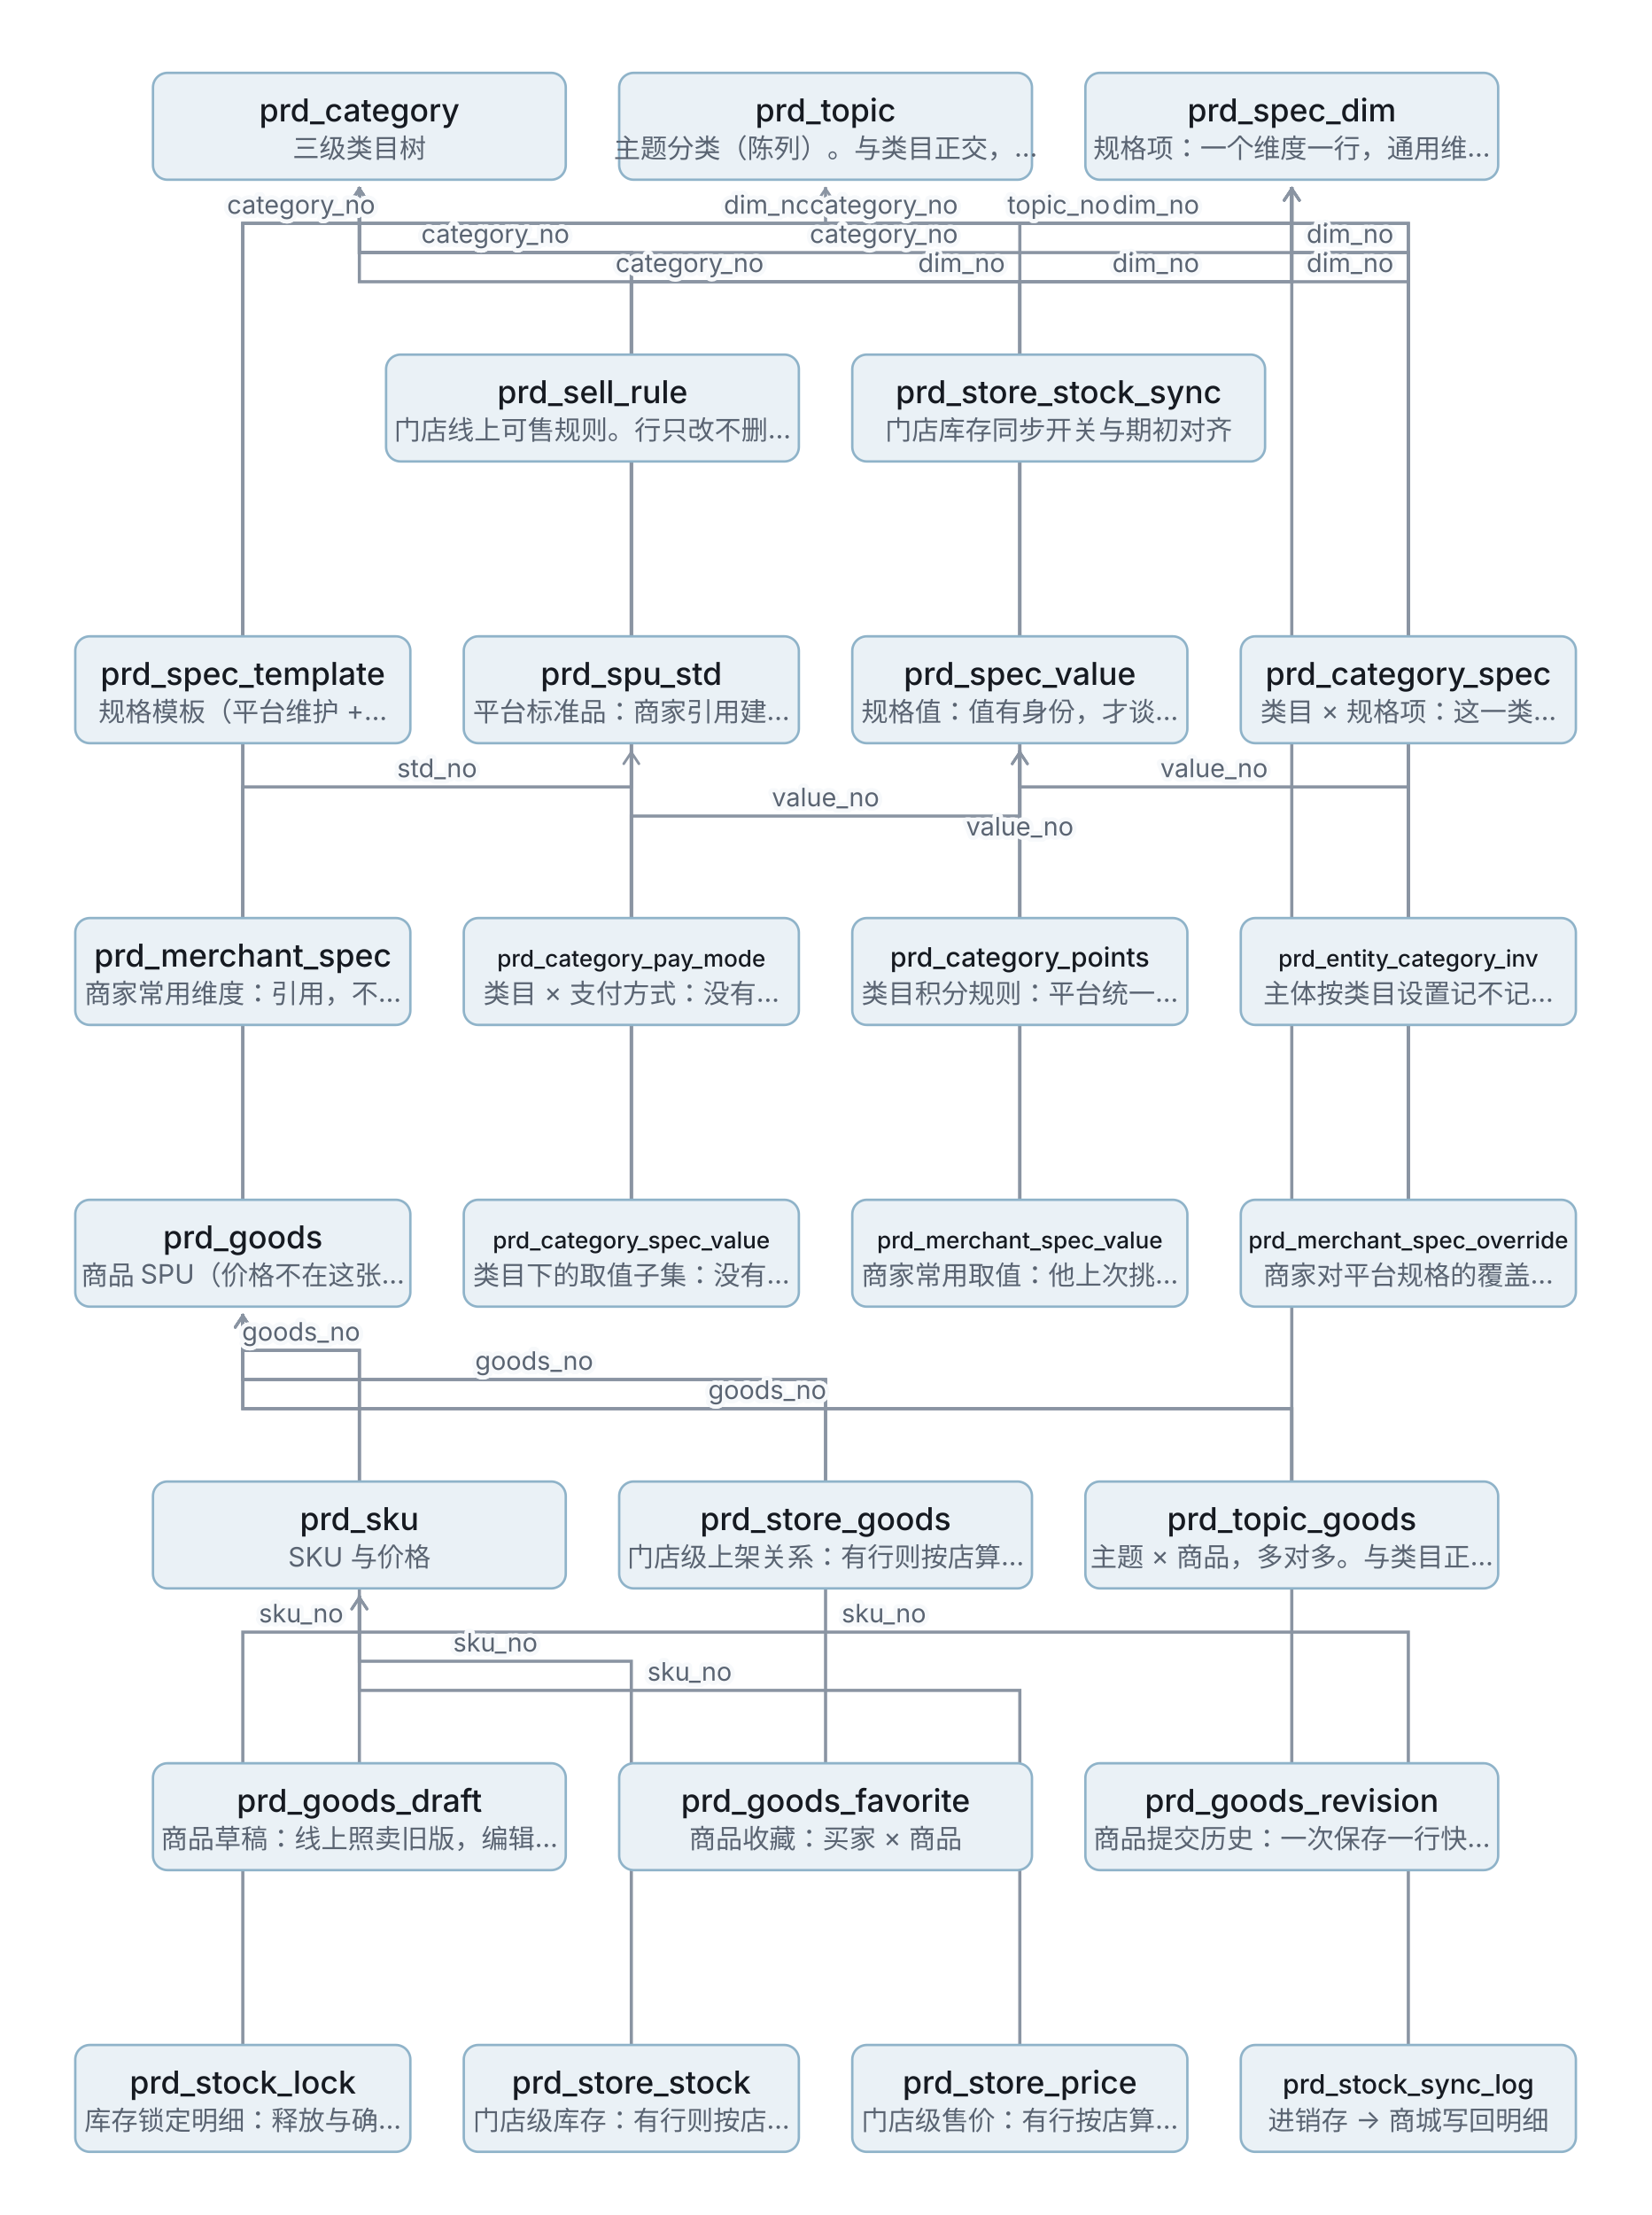
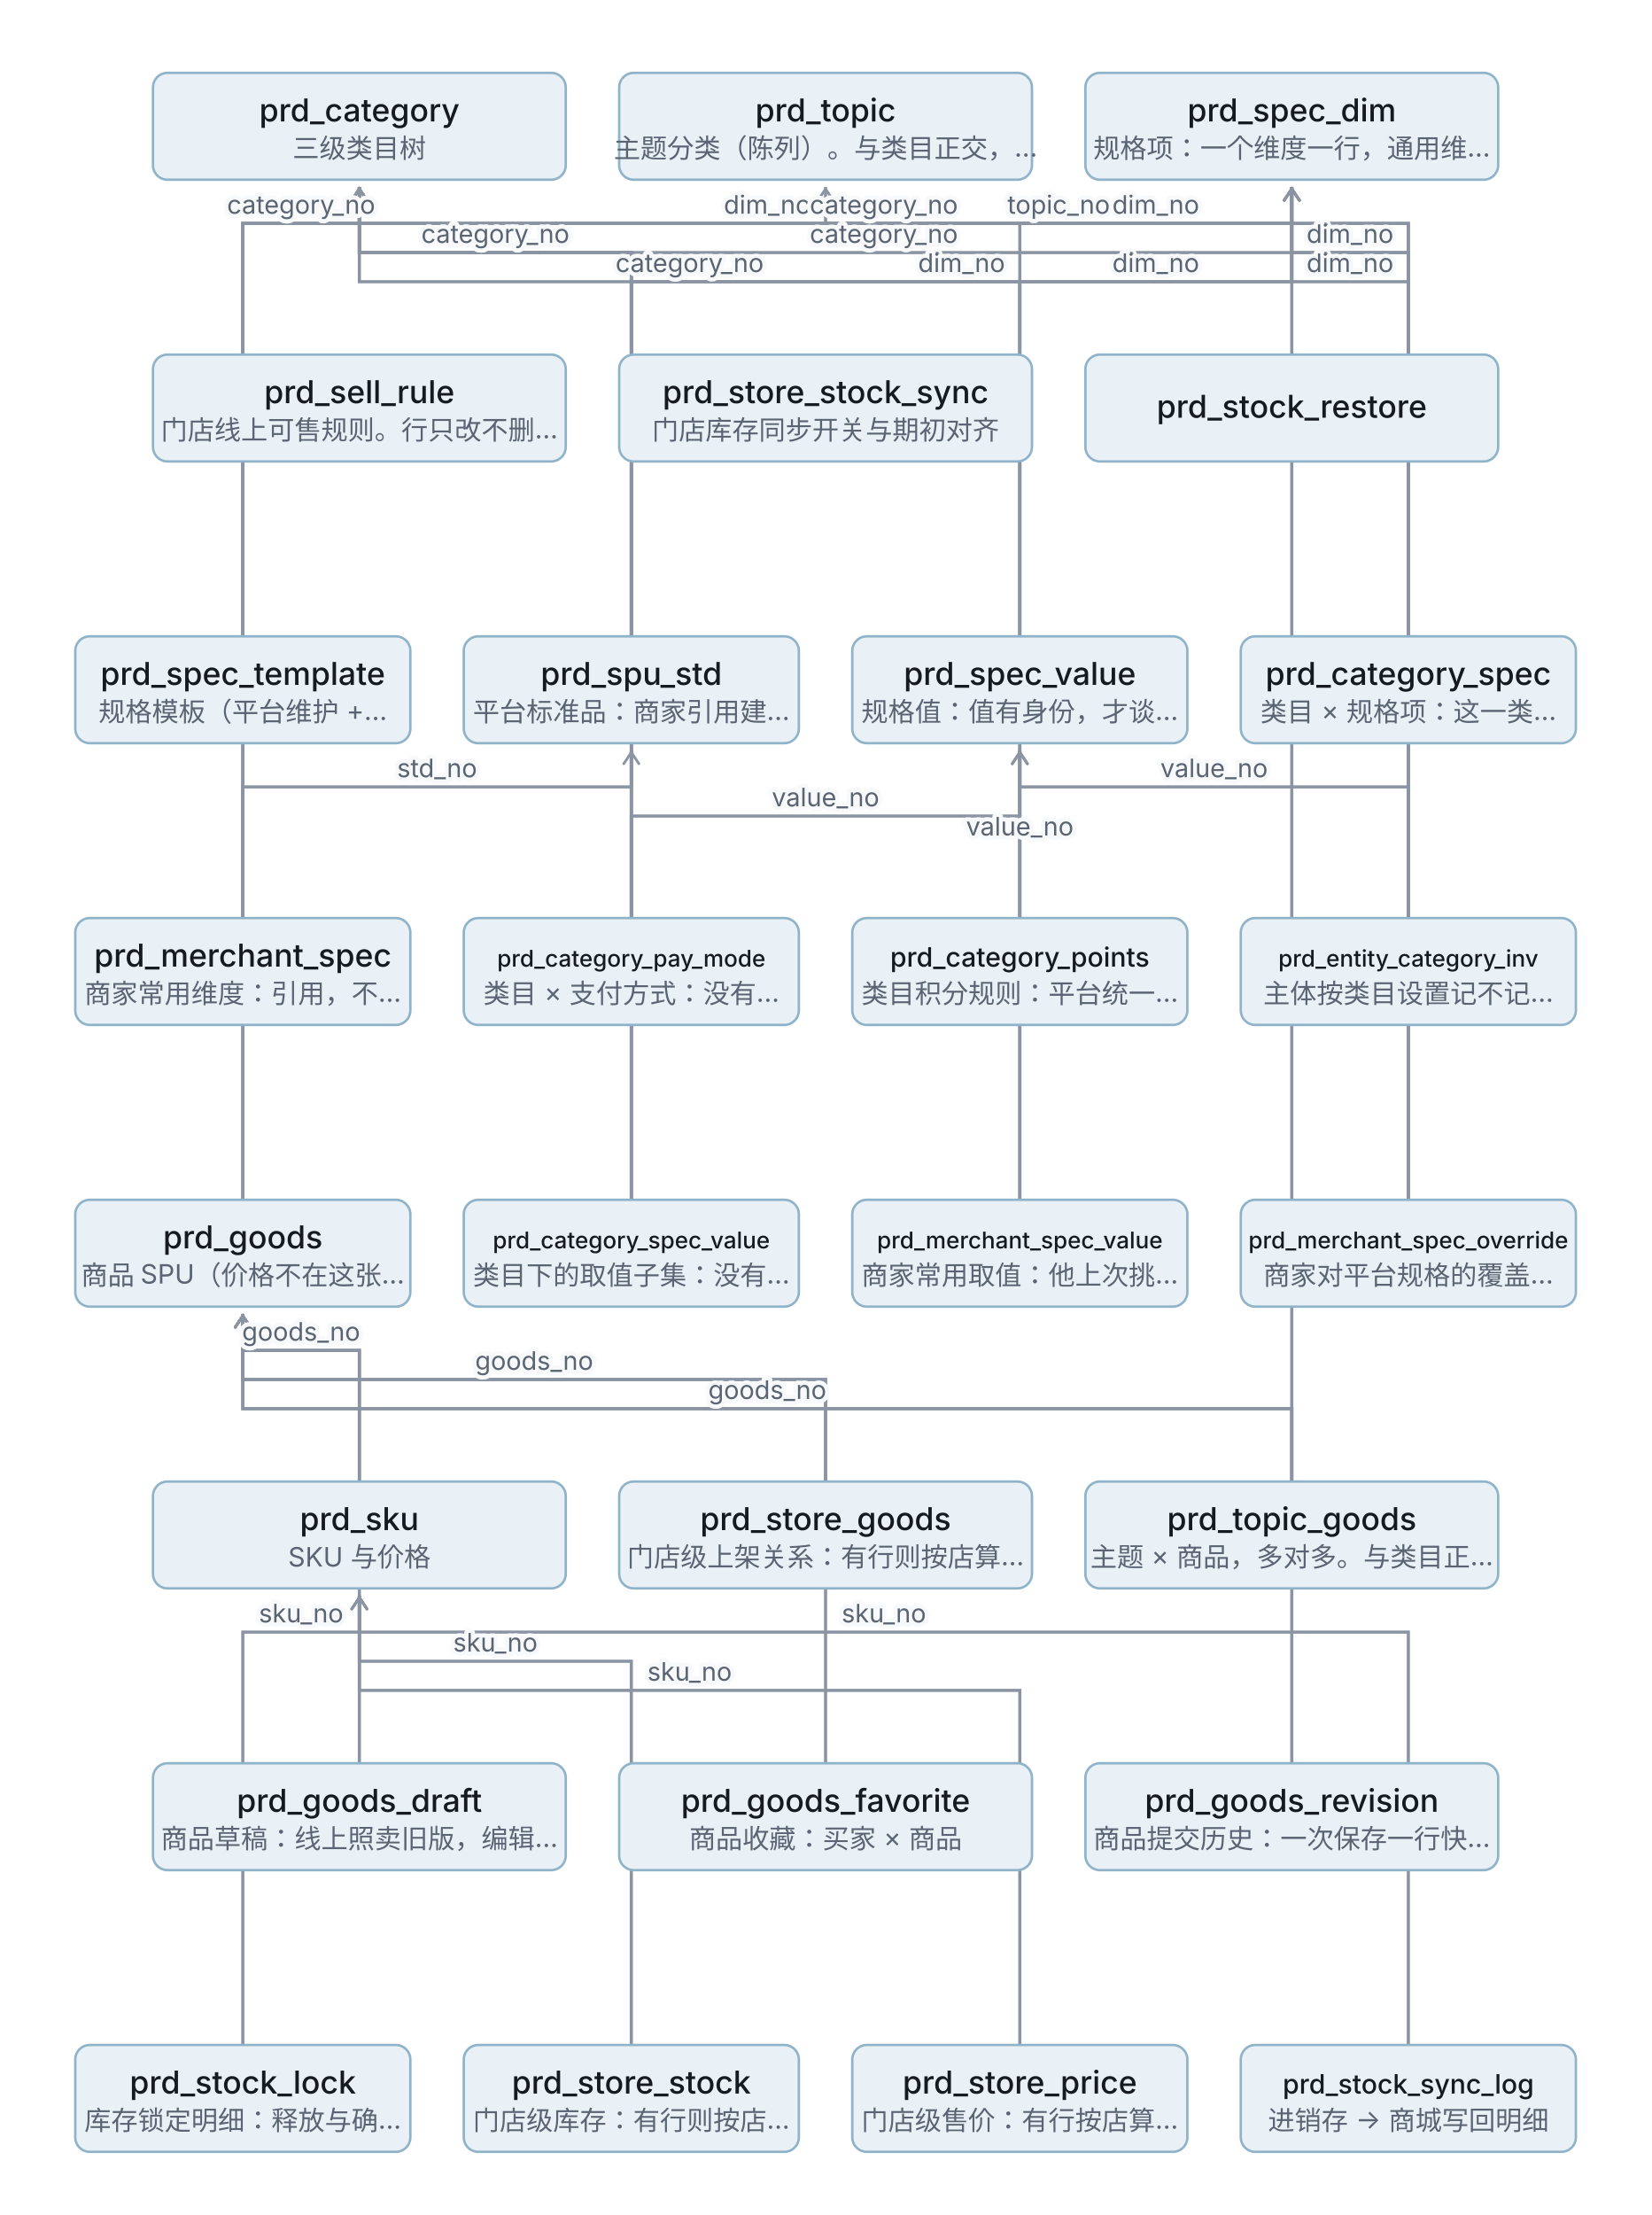
<svg xmlns="http://www.w3.org/2000/svg" width="680" height="912" viewBox="0 0 680 912" role="img" font-family="system-ui,-apple-system,'PingFang SC',sans-serif">
  <defs>
    <marker id="a" viewBox="0 0 10 10" refX="9" refY="5" markerWidth="6" markerHeight="6" orient="auto-start-reverse">
      <path d="M2 1L8 5L2 9" fill="none" stroke="#8A94A2" stroke-width="1.4" stroke-linecap="round" />
    </marker>
    <style>.n{font-weight:500;fill:#161A21}.s{font-size:11px;fill:#5A6472}
.l{font-size:10.5px;fill:#5A6472;paint-order:stroke;stroke:#F7F9FB;stroke-width:3.5;stroke-linejoin:round}.b{font-size:11px;fill:#5A6472;letter-spacing:.1em}
.ar{stroke:#8A94A2;stroke-width:1.3;fill:none}</style>
  </defs>
  <path class="ar" d="M100 494 L100 92 L148 92 L148 77" marker-end="url(#a)" />
  <path class="ar" d="M100 494 L100 324 L260 324 L260 309" marker-end="url(#a)" />
  <path class="ar" d="M148 610 L148 556 L100 556 L100 541" marker-end="url(#a)" />
  <path class="ar" d="M100 262 L100 92 L148 92 L148 77" marker-end="url(#a)" />
  <path class="ar" d="M100 842 L100 672 L148 672 L148 657" marker-end="url(#a)" />
  <path class="ar" d="M260 842 L260 684 L148 684 L148 657" marker-end="url(#a)" />
  <path class="ar" d="M340 610 L340 568 L100 568 L100 541" marker-end="url(#a)" />
  <path class="ar" d="M260 262 L260 104 L148 104 L148 77" marker-end="url(#a)" />
  <path class="ar" d="M420 842 L420 696 L148 696 L148 657" marker-end="url(#a)" />
  <path class="ar" d="M532 610 L532 92 L340 92 L340 77" marker-end="url(#a)" />
  <path class="ar" d="M532 610 L532 580 L100 580 L100 541" marker-end="url(#a)" />
  <path class="ar" d="M420 262 L420 116 L532 116 L532 77" marker-end="url(#a)" />
  <path class="ar" d="M580 262 L580 92 L148 92 L148 77" marker-end="url(#a)" />
  <path class="ar" d="M580 262 L580 104 L532 104 L532 77" marker-end="url(#a)" />
  <path class="ar" d="M260 494 L260 104 L148 104 L148 77" marker-end="url(#a)" />
  <path class="ar" d="M260 494 L260 116 L532 116 L532 77" marker-end="url(#a)" />
  <path class="ar" d="M260 494 L260 336 L420 336 L420 309" marker-end="url(#a)" />
  <path class="ar" d="M100 378 L100 92 L532 92 L532 77" marker-end="url(#a)" />
  <path class="ar" d="M420 494 L420 92 L532 92 L532 77" marker-end="url(#a)" />
  <path class="ar" d="M420 494 L420 348 L420 348 L420 309" marker-end="url(#a)" />
  <path class="ar" d="M580 494 L580 104 L148 104 L148 77" marker-end="url(#a)" />
  <path class="ar" d="M580 494 L580 116 L532 116 L532 77" marker-end="url(#a)" />
  <path class="ar" d="M580 494 L580 324 L420 324 L420 309" marker-end="url(#a)" />
  <path class="ar" d="M260 378 L260 104 L148 104 L148 77" marker-end="url(#a)" />
  <path class="ar" d="M420 378 L420 116 L148 116 L148 77" marker-end="url(#a)" />
  <path class="ar" d="M148 726 L148 556 L100 556 L100 541" marker-end="url(#a)" />
  <path class="ar" d="M340 726 L340 568 L100 568 L100 541" marker-end="url(#a)" />
  <path class="ar" d="M580 378 L580 92 L148 92 L148 77" marker-end="url(#a)" />
  <path class="ar" d="M580 842 L580 672 L148 672 L148 657" marker-end="url(#a)" />
  <path class="ar" d="M532 726 L532 580 L100 580 L100 541" marker-end="url(#a)" />
  <rect x="63" y="30" width="170" height="44" rx="6" fill="#EAF1F6" stroke="#8FB3C9" />
  <text class="n" x="148" y="50" text-anchor="middle" font-size="13">prd_category</text>
  <text class="s" x="148" y="65" text-anchor="middle">三级类目树</text>
  <rect x="255" y="30" width="170" height="44" rx="6" fill="#EAF1F6" stroke="#8FB3C9" />
  <text class="n" x="340" y="50" text-anchor="middle" font-size="13">prd_topic</text>
  <text class="s" x="340" y="65" text-anchor="middle">主题分类（陈列）。与类目正交，…</text>
  <rect x="447" y="30" width="170" height="44" rx="6" fill="#EAF1F6" stroke="#8FB3C9" />
  <text class="n" x="532" y="50" text-anchor="middle" font-size="13">prd_spec_dim</text>
  <text class="s" x="532" y="65" text-anchor="middle">规格项：一个维度一行，通用维…</text>
-   <rect x="159" y="146" width="170" height="44" rx="6" fill="#EAF1F6" stroke="#8FB3C9" />
-   <text class="n" x="244" y="166" text-anchor="middle" font-size="13">prd_sell_rule</text>
-   <text class="s" x="244" y="181" text-anchor="middle">门店线上可售规则。行只改不删…</text>
-   <rect x="351" y="146" width="170" height="44" rx="6" fill="#EAF1F6" stroke="#8FB3C9" />
-   <text class="n" x="436" y="166" text-anchor="middle" font-size="13">prd_store_stock_sync</text>
-   <text class="s" x="436" y="181" text-anchor="middle">门店库存同步开关与期初对齐</text>
+   <rect x="63" y="146" width="170" height="44" rx="6" fill="#EAF1F6" stroke="#8FB3C9" />
+   <text class="n" x="148" y="166" text-anchor="middle" font-size="13">prd_sell_rule</text>
+   <text class="s" x="148" y="181" text-anchor="middle">门店线上可售规则。行只改不删…</text>
+   <rect x="255" y="146" width="170" height="44" rx="6" fill="#EAF1F6" stroke="#8FB3C9" />
+   <text class="n" x="340" y="166" text-anchor="middle" font-size="13">prd_store_stock_sync</text>
+   <text class="s" x="340" y="181" text-anchor="middle">门店库存同步开关与期初对齐</text>
+   <rect x="447" y="146" width="170" height="44" rx="6" fill="#EAF1F6" stroke="#8FB3C9" />
+   <text class="n" x="532" y="172" text-anchor="middle" font-size="13">prd_stock_restore</text>
  <rect x="31" y="262" width="138" height="44" rx="6" fill="#EAF1F6" stroke="#8FB3C9" />
  <text class="n" x="100" y="282" text-anchor="middle" font-size="13">prd_spec_template</text>
  <text class="s" x="100" y="297" text-anchor="middle">规格模板（平台维护 +…</text>
  <rect x="191" y="262" width="138" height="44" rx="6" fill="#EAF1F6" stroke="#8FB3C9" />
  <text class="n" x="260" y="282" text-anchor="middle" font-size="13">prd_spu_std</text>
  <text class="s" x="260" y="297" text-anchor="middle">平台标准品：商家引用建…</text>
  <rect x="351" y="262" width="138" height="44" rx="6" fill="#EAF1F6" stroke="#8FB3C9" />
  <text class="n" x="420" y="282" text-anchor="middle" font-size="13">prd_spec_value</text>
  <text class="s" x="420" y="297" text-anchor="middle">规格值：值有身份，才谈…</text>
  <rect x="511" y="262" width="138" height="44" rx="6" fill="#EAF1F6" stroke="#8FB3C9" />
  <text class="n" x="580" y="282" text-anchor="middle" font-size="13">prd_category_spec</text>
  <text class="s" x="580" y="297" text-anchor="middle">类目 × 规格项：这一类…</text>
  <rect x="31" y="378" width="138" height="44" rx="6" fill="#EAF1F6" stroke="#8FB3C9" />
  <text class="n" x="100" y="398" text-anchor="middle" font-size="13">prd_merchant_spec</text>
  <text class="s" x="100" y="413" text-anchor="middle">商家常用维度：引用，不…</text>
  <rect x="191" y="378" width="138" height="44" rx="6" fill="#EAF1F6" stroke="#8FB3C9" />
  <text class="n" x="260" y="398" text-anchor="middle" font-size="9.5">prd_category_pay_mode</text>
  <text class="s" x="260" y="413" text-anchor="middle">类目 × 支付方式：没有…</text>
  <rect x="351" y="378" width="138" height="44" rx="6" fill="#EAF1F6" stroke="#8FB3C9" />
  <text class="n" x="420" y="398" text-anchor="middle" font-size="11">prd_category_points</text>
  <text class="s" x="420" y="413" text-anchor="middle">类目积分规则：平台统一…</text>
  <rect x="511" y="378" width="138" height="44" rx="6" fill="#EAF1F6" stroke="#8FB3C9" />
  <text class="n" x="580" y="398" text-anchor="middle" font-size="9.5">prd_entity_category_inv</text>
  <text class="s" x="580" y="413" text-anchor="middle">主体按类目设置记不记…</text>
  <rect x="31" y="494" width="138" height="44" rx="6" fill="#EAF1F6" stroke="#8FB3C9" />
  <text class="n" x="100" y="514" text-anchor="middle" font-size="13">prd_goods</text>
  <text class="s" x="100" y="529" text-anchor="middle">商品 SPU（价格不在这张…</text>
  <rect x="191" y="494" width="138" height="44" rx="6" fill="#EAF1F6" stroke="#8FB3C9" />
  <text class="n" x="260" y="514" text-anchor="middle" font-size="9.5">prd_category_spec_value</text>
  <text class="s" x="260" y="529" text-anchor="middle">类目下的取值子集：没有…</text>
  <rect x="351" y="494" width="138" height="44" rx="6" fill="#EAF1F6" stroke="#8FB3C9" />
  <text class="n" x="420" y="514" text-anchor="middle" font-size="9.5">prd_merchant_spec_value</text>
  <text class="s" x="420" y="529" text-anchor="middle">商家常用取值：他上次挑…</text>
  <rect x="511" y="494" width="138" height="44" rx="6" fill="#EAF1F6" stroke="#8FB3C9" />
  <text class="n" x="580" y="514" text-anchor="middle" font-size="9.5">prd_merchant_spec_override</text>
  <text class="s" x="580" y="529" text-anchor="middle">商家对平台规格的覆盖…</text>
  <rect x="63" y="610" width="170" height="44" rx="6" fill="#EAF1F6" stroke="#8FB3C9" />
  <text class="n" x="148" y="630" text-anchor="middle" font-size="13">prd_sku</text>
  <text class="s" x="148" y="645" text-anchor="middle">SKU 与价格</text>
  <rect x="255" y="610" width="170" height="44" rx="6" fill="#EAF1F6" stroke="#8FB3C9" />
  <text class="n" x="340" y="630" text-anchor="middle" font-size="13">prd_store_goods</text>
  <text class="s" x="340" y="645" text-anchor="middle">门店级上架关系：有行则按店算…</text>
  <rect x="447" y="610" width="170" height="44" rx="6" fill="#EAF1F6" stroke="#8FB3C9" />
  <text class="n" x="532" y="630" text-anchor="middle" font-size="13">prd_topic_goods</text>
  <text class="s" x="532" y="645" text-anchor="middle">主题 × 商品，多对多。与类目正…</text>
  <rect x="63" y="726" width="170" height="44" rx="6" fill="#EAF1F6" stroke="#8FB3C9" />
  <text class="n" x="148" y="746" text-anchor="middle" font-size="13">prd_goods_draft</text>
  <text class="s" x="148" y="761" text-anchor="middle">商品草稿：线上照卖旧版，编辑…</text>
  <rect x="255" y="726" width="170" height="44" rx="6" fill="#EAF1F6" stroke="#8FB3C9" />
  <text class="n" x="340" y="746" text-anchor="middle" font-size="13">prd_goods_favorite</text>
  <text class="s" x="340" y="761" text-anchor="middle">商品收藏：买家 × 商品</text>
  <rect x="447" y="726" width="170" height="44" rx="6" fill="#EAF1F6" stroke="#8FB3C9" />
  <text class="n" x="532" y="746" text-anchor="middle" font-size="13">prd_goods_revision</text>
  <text class="s" x="532" y="761" text-anchor="middle">商品提交历史：一次保存一行快…</text>
  <rect x="31" y="842" width="138" height="44" rx="6" fill="#EAF1F6" stroke="#8FB3C9" />
  <text class="n" x="100" y="862" text-anchor="middle" font-size="13">prd_stock_lock</text>
  <text class="s" x="100" y="877" text-anchor="middle">库存锁定明细：释放与确…</text>
  <rect x="191" y="842" width="138" height="44" rx="6" fill="#EAF1F6" stroke="#8FB3C9" />
  <text class="n" x="260" y="862" text-anchor="middle" font-size="13">prd_store_stock</text>
  <text class="s" x="260" y="877" text-anchor="middle">门店级库存：有行则按店…</text>
  <rect x="351" y="842" width="138" height="44" rx="6" fill="#EAF1F6" stroke="#8FB3C9" />
  <text class="n" x="420" y="862" text-anchor="middle" font-size="13">prd_store_price</text>
  <text class="s" x="420" y="877" text-anchor="middle">门店级售价：有行按店算…</text>
  <rect x="511" y="842" width="138" height="44" rx="6" fill="#EAF1F6" stroke="#8FB3C9" />
  <text class="n" x="580" y="862" text-anchor="middle" font-size="11">prd_stock_sync_log</text>
  <text class="s" x="580" y="877" text-anchor="middle">进销存 → 商城写回明细</text>
  <text class="l" x="124" y="88" text-anchor="middle">category_no</text>
  <text class="l" x="180" y="320" text-anchor="middle">std_no</text>
  <text class="l" x="124" y="552" text-anchor="middle">goods_no</text>
  <text class="l" x="124" y="88" text-anchor="middle">category_no</text>
  <text class="l" x="124" y="668" text-anchor="middle">sku_no</text>
  <text class="l" x="204" y="680" text-anchor="middle">sku_no</text>
  <text class="l" x="220" y="564" text-anchor="middle">goods_no</text>
  <text class="l" x="204" y="100" text-anchor="middle">category_no</text>
  <text class="l" x="284" y="692" text-anchor="middle">sku_no</text>
  <text class="l" x="436" y="88" text-anchor="middle">topic_no</text>
  <text class="l" x="316" y="576" text-anchor="middle">goods_no</text>
  <text class="l" x="476" y="112" text-anchor="middle">dim_no</text>
  <text class="l" x="364" y="88" text-anchor="middle">category_no</text>
  <text class="l" x="556" y="100" text-anchor="middle">dim_no</text>
  <text class="l" x="204" y="100" text-anchor="middle">category_no</text>
  <text class="l" x="396" y="112" text-anchor="middle">dim_no</text>
  <text class="l" x="340" y="332" text-anchor="middle">value_no</text>
  <text class="l" x="316" y="88" text-anchor="middle">dim_no</text>
  <text class="l" x="476" y="88" text-anchor="middle">dim_no</text>
  <text class="l" x="420" y="344" text-anchor="middle">value_no</text>
  <text class="l" x="364" y="100" text-anchor="middle">category_no</text>
  <text class="l" x="556" y="112" text-anchor="middle">dim_no</text>
  <text class="l" x="500" y="320" text-anchor="middle">value_no</text>
  <text class="l" x="204" y="100" text-anchor="middle">category_no</text>
  <text class="l" x="284" y="112" text-anchor="middle">category_no</text>
  <text class="l" x="124" y="552" text-anchor="middle">goods_no</text>
  <text class="l" x="220" y="564" text-anchor="middle">goods_no</text>
  <text class="l" x="364" y="88" text-anchor="middle">category_no</text>
  <text class="l" x="364" y="668" text-anchor="middle">sku_no</text>
  <text class="l" x="316" y="576" text-anchor="middle">goods_no</text>
</svg>
